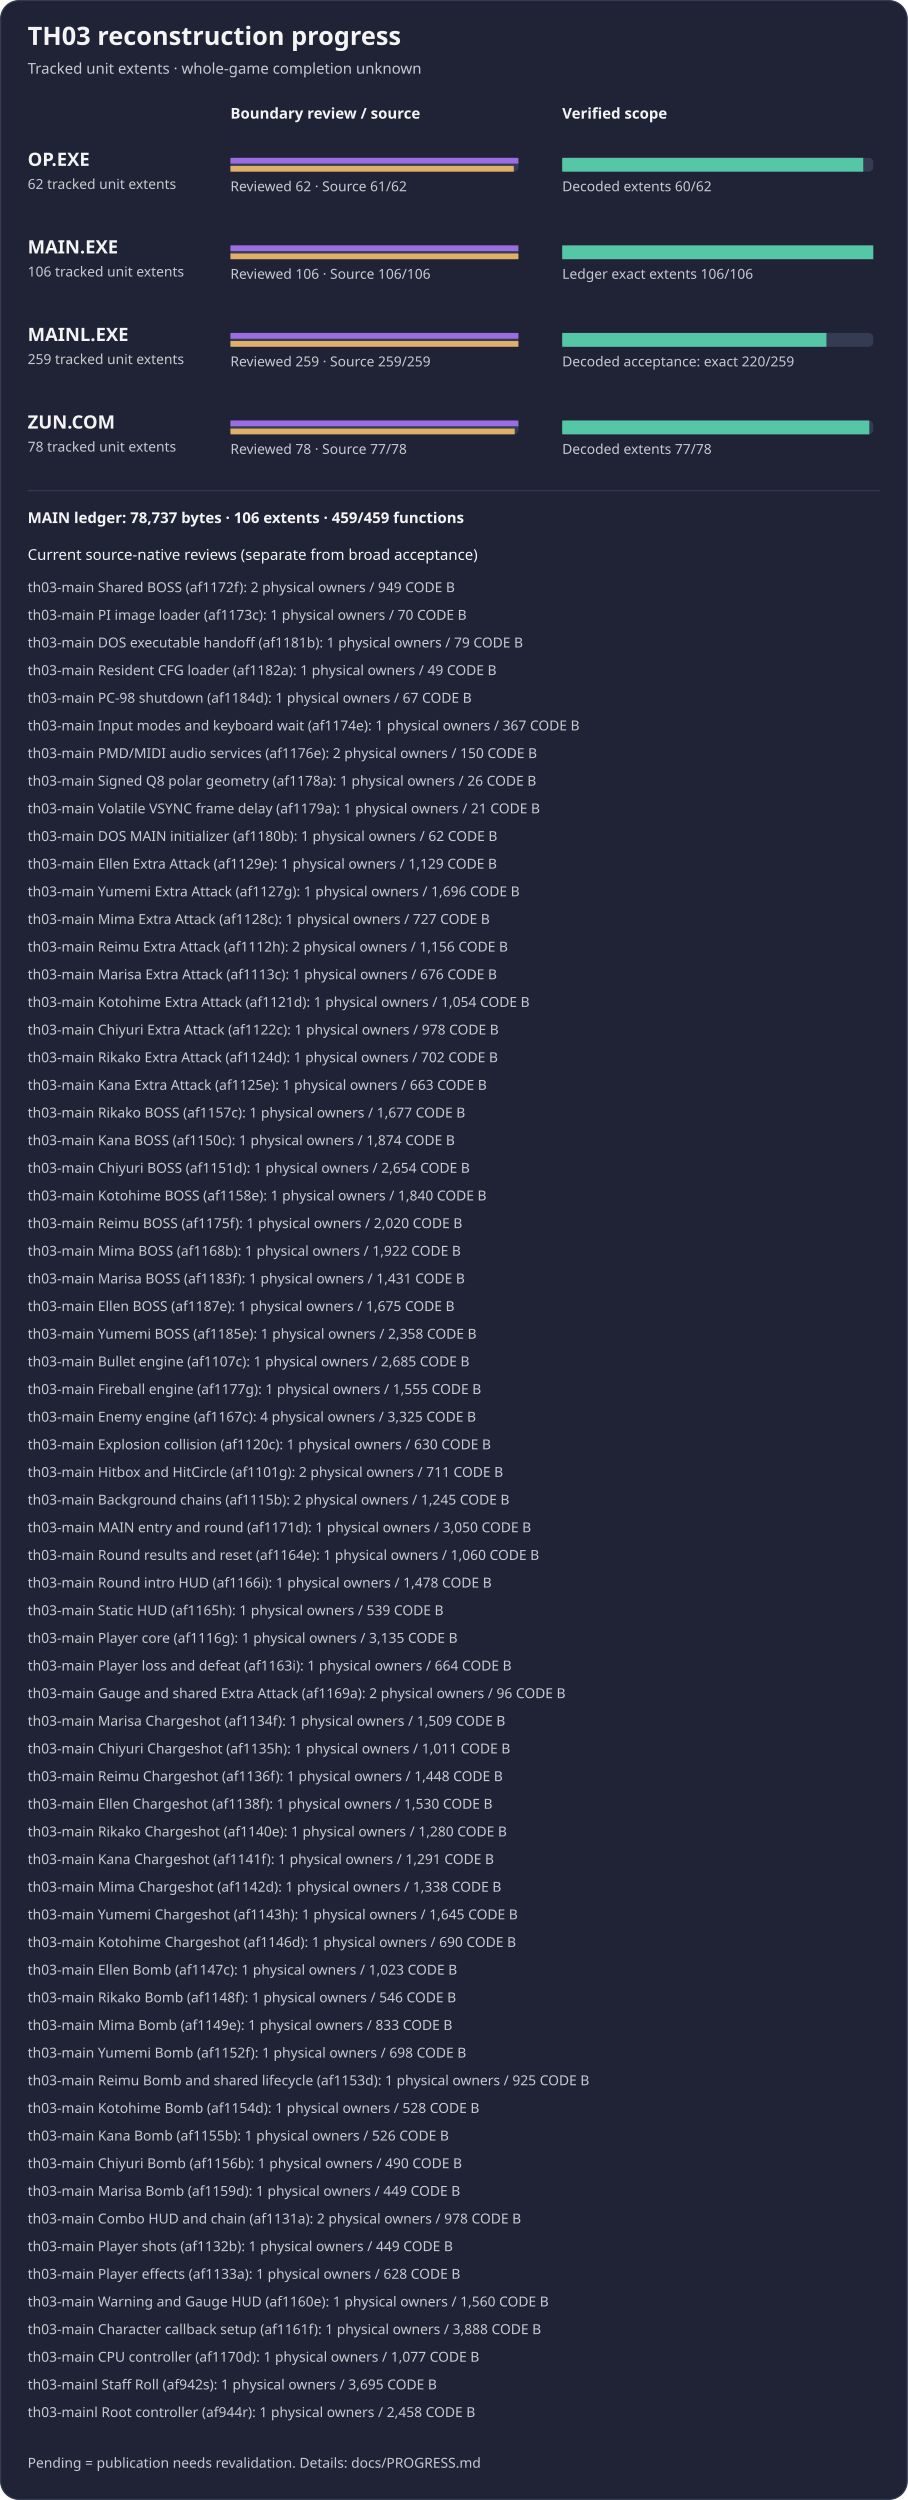
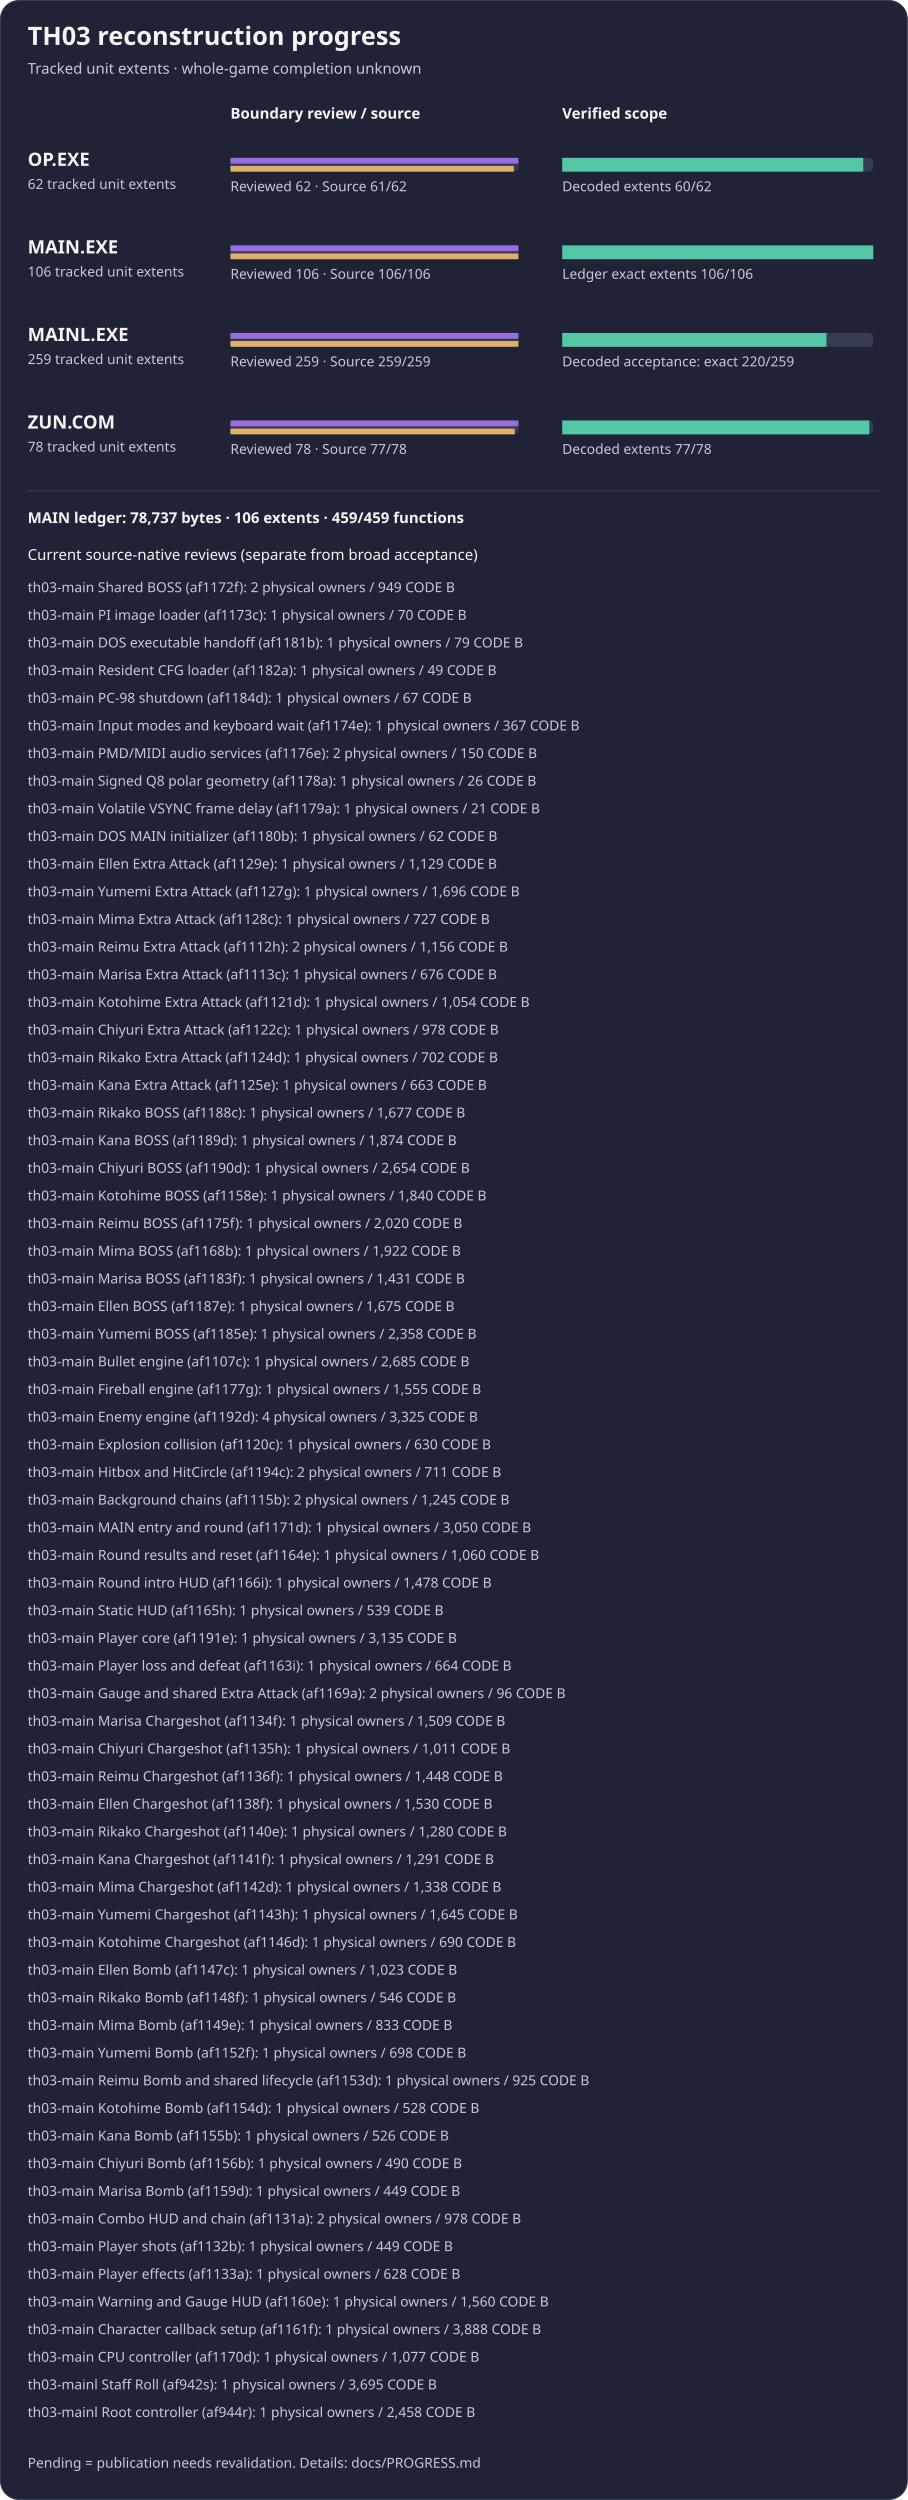
<svg xmlns="http://www.w3.org/2000/svg" width="788" height="2170" viewBox="0 0 788 2170" role="img" aria-label="TH03 reviewed subset reconstruction progress">
  <rect x="0.5" y="0.5" width="787" height="2169" rx="16" fill="#1f2335" stroke="#353b52" />
  <text x="24" y="39" fill="#f4f4f5" font-family="sans-serif" font-size="22" font-weight="600">TH03 reconstruction progress</text>
  <text x="24" y="64" fill="#c8cad2" font-family="sans-serif" font-size="13">Tracked unit extents · whole-game completion unknown</text>
  <text x="200" y="103" fill="#f4f4f5" font-family="sans-serif" font-size="13" font-weight="600">Boundary review / source</text>
  <text x="488" y="103" fill="#f4f4f5" font-family="sans-serif" font-size="13" font-weight="600">Verified scope</text>
  <g aria-label="OP.EXE bars count tracked unit extents, not functions; source-present is not exact">
    <text x="24" y="144" fill="#f4f4f5" font-family="sans-serif" font-size="16" font-weight="600">OP.EXE</text>
    <text x="24" y="164" fill="#c8cad2" font-family="sans-serif" font-size="12">62 tracked unit extents</text>
    <rect x="200" y="137" width="250" height="12" rx="4" fill="#353b52" />
    <rect x="488" y="137" width="270" height="12" rx="4" fill="#353b52" />
    <rect x="200" y="137" width="250.00" height="5" fill="#9b6de3" />
    <rect x="200" y="144" width="245.97" height="5" fill="#e0af68" />
    <rect x="488" y="137" width="261.29" height="12" fill="#55c7a6" />
    <text x="200" y="166" fill="#c8cad2" font-family="sans-serif" font-size="12">Reviewed 62 · Source 61/62</text>
    <text x="488" y="166" fill="#c8cad2" font-family="sans-serif" font-size="12">Decoded extents 60/62</text>
  </g>
  <g aria-label="MAIN.EXE bars count tracked unit extents, not functions; source-present is not exact">
    <text x="24" y="220" fill="#f4f4f5" font-family="sans-serif" font-size="16" font-weight="600">MAIN.EXE</text>
    <text x="24" y="240" fill="#c8cad2" font-family="sans-serif" font-size="12">106 tracked unit extents</text>
    <rect x="200" y="213" width="250" height="12" rx="4" fill="#353b52" />
    <rect x="488" y="213" width="270" height="12" rx="4" fill="#353b52" />
    <rect x="200" y="213" width="250.00" height="5" fill="#9b6de3" />
    <rect x="200" y="220" width="250.00" height="5" fill="#e0af68" />
    <rect x="488" y="213" width="270.00" height="12" fill="#55c7a6" />
    <text x="200" y="242" fill="#c8cad2" font-family="sans-serif" font-size="12">Reviewed 106 · Source 106/106</text>
    <text x="488" y="242" fill="#c8cad2" font-family="sans-serif" font-size="12">Ledger exact extents 106/106</text>
  </g>
  <g aria-label="MAINL bars count tracked unit extents, not functions; source-present is not exact">
    <text x="24" y="296" fill="#f4f4f5" font-family="sans-serif" font-size="16" font-weight="600">MAINL.EXE</text>
    <text x="24" y="316" fill="#c8cad2" font-family="sans-serif" font-size="12">259 tracked unit extents</text>
    <rect x="200" y="289" width="250" height="12" rx="4" fill="#353b52" />
    <rect x="488" y="289" width="270" height="12" rx="4" fill="#353b52" />
    <rect x="200" y="289" width="250.00" height="5" fill="#9b6de3" />
    <rect x="200" y="296" width="250.00" height="5" fill="#e0af68" />
    <rect x="488" y="289" width="229.34" height="12" fill="#55c7a6" />
    <text x="200" y="318" fill="#c8cad2" font-family="sans-serif" font-size="12">Reviewed 259 · Source 259/259</text>
    <text x="488" y="318" fill="#c8cad2" font-family="sans-serif" font-size="12">Decoded acceptance: exact 220/259</text>
  </g>
  <g aria-label="ZUN.COM bars count tracked unit extents, not functions; source-present is not exact">
    <text x="24" y="372" fill="#f4f4f5" font-family="sans-serif" font-size="16" font-weight="600">ZUN.COM</text>
    <text x="24" y="392" fill="#c8cad2" font-family="sans-serif" font-size="12">78 tracked unit extents</text>
    <rect x="200" y="365" width="250" height="12" rx="4" fill="#353b52" />
    <rect x="488" y="365" width="270" height="12" rx="4" fill="#353b52" />
    <rect x="200" y="365" width="250.00" height="5" fill="#9b6de3" />
    <rect x="200" y="372" width="246.79" height="5" fill="#e0af68" />
    <rect x="488" y="365" width="266.54" height="12" fill="#55c7a6" />
    <text x="200" y="394" fill="#c8cad2" font-family="sans-serif" font-size="12">Reviewed 78 · Source 77/78</text>
    <text x="488" y="394" fill="#c8cad2" font-family="sans-serif" font-size="12">Decoded extents 77/78</text>
  </g>
  <path d="M24 426 H764" stroke="#353b52" />
  <text x="24" y="454" fill="#f4f4f5" font-family="sans-serif" font-size="13" font-weight="600">MAIN ledger: 78,737 bytes · 106 extents · 459/459 functions</text>
  <text x="24" y="486" fill="#f4f4f5" font-family="sans-serif" font-size="13">Current source-native reviews (separate from broad acceptance)</text>
  <text x="24" y="514" fill="#c8cad2" font-family="sans-serif" font-size="12">th03-main Shared BOSS (af1172f): 2 physical owners / 949 CODE B</text>
  <text x="24" y="538" fill="#c8cad2" font-family="sans-serif" font-size="12">th03-main PI image loader (af1173c): 1 physical owners / 70 CODE B</text>
  <text x="24" y="562" fill="#c8cad2" font-family="sans-serif" font-size="12">th03-main DOS executable handoff (af1181b): 1 physical owners / 79 CODE B</text>
  <text x="24" y="586" fill="#c8cad2" font-family="sans-serif" font-size="12">th03-main Resident CFG loader (af1182a): 1 physical owners / 49 CODE B</text>
  <text x="24" y="610" fill="#c8cad2" font-family="sans-serif" font-size="12">th03-main PC-98 shutdown (af1184d): 1 physical owners / 67 CODE B</text>
  <text x="24" y="634" fill="#c8cad2" font-family="sans-serif" font-size="12">th03-main Input modes and keyboard wait (af1174e): 1 physical owners / 367 CODE B</text>
  <text x="24" y="658" fill="#c8cad2" font-family="sans-serif" font-size="12">th03-main PMD/MIDI audio services (af1176e): 2 physical owners / 150 CODE B</text>
  <text x="24" y="682" fill="#c8cad2" font-family="sans-serif" font-size="12">th03-main Signed Q8 polar geometry (af1178a): 1 physical owners / 26 CODE B</text>
  <text x="24" y="706" fill="#c8cad2" font-family="sans-serif" font-size="12">th03-main Volatile VSYNC frame delay (af1179a): 1 physical owners / 21 CODE B</text>
  <text x="24" y="730" fill="#c8cad2" font-family="sans-serif" font-size="12">th03-main DOS MAIN initializer (af1180b): 1 physical owners / 62 CODE B</text>
  <text x="24" y="754" fill="#c8cad2" font-family="sans-serif" font-size="12">th03-main Ellen Extra Attack (af1129e): 1 physical owners / 1,129 CODE B</text>
  <text x="24" y="778" fill="#c8cad2" font-family="sans-serif" font-size="12">th03-main Yumemi Extra Attack (af1127g): 1 physical owners / 1,696 CODE B</text>
  <text x="24" y="802" fill="#c8cad2" font-family="sans-serif" font-size="12">th03-main Mima Extra Attack (af1128c): 1 physical owners / 727 CODE B</text>
  <text x="24" y="826" fill="#c8cad2" font-family="sans-serif" font-size="12">th03-main Reimu Extra Attack (af1112h): 2 physical owners / 1,156 CODE B</text>
  <text x="24" y="850" fill="#c8cad2" font-family="sans-serif" font-size="12">th03-main Marisa Extra Attack (af1113c): 1 physical owners / 676 CODE B</text>
  <text x="24" y="874" fill="#c8cad2" font-family="sans-serif" font-size="12">th03-main Kotohime Extra Attack (af1121d): 1 physical owners / 1,054 CODE B</text>
  <text x="24" y="898" fill="#c8cad2" font-family="sans-serif" font-size="12">th03-main Chiyuri Extra Attack (af1122c): 1 physical owners / 978 CODE B</text>
  <text x="24" y="922" fill="#c8cad2" font-family="sans-serif" font-size="12">th03-main Rikako Extra Attack (af1124d): 1 physical owners / 702 CODE B</text>
  <text x="24" y="946" fill="#c8cad2" font-family="sans-serif" font-size="12">th03-main Kana Extra Attack (af1125e): 1 physical owners / 663 CODE B</text>
-   <text x="24" y="970" fill="#c8cad2" font-family="sans-serif" font-size="12">th03-main Rikako BOSS (af1157c): 1 physical owners / 1,677 CODE B</text>
-   <text x="24" y="994" fill="#c8cad2" font-family="sans-serif" font-size="12">th03-main Kana BOSS (af1150c): 1 physical owners / 1,874 CODE B</text>
-   <text x="24" y="1018" fill="#c8cad2" font-family="sans-serif" font-size="12">th03-main Chiyuri BOSS (af1151d): 1 physical owners / 2,654 CODE B</text>
+   <text x="24" y="970" fill="#c8cad2" font-family="sans-serif" font-size="12">th03-main Rikako BOSS (af1188c): 1 physical owners / 1,677 CODE B</text>
+   <text x="24" y="994" fill="#c8cad2" font-family="sans-serif" font-size="12">th03-main Kana BOSS (af1189d): 1 physical owners / 1,874 CODE B</text>
+   <text x="24" y="1018" fill="#c8cad2" font-family="sans-serif" font-size="12">th03-main Chiyuri BOSS (af1190d): 1 physical owners / 2,654 CODE B</text>
  <text x="24" y="1042" fill="#c8cad2" font-family="sans-serif" font-size="12">th03-main Kotohime BOSS (af1158e): 1 physical owners / 1,840 CODE B</text>
  <text x="24" y="1066" fill="#c8cad2" font-family="sans-serif" font-size="12">th03-main Reimu BOSS (af1175f): 1 physical owners / 2,020 CODE B</text>
  <text x="24" y="1090" fill="#c8cad2" font-family="sans-serif" font-size="12">th03-main Mima BOSS (af1168b): 1 physical owners / 1,922 CODE B</text>
  <text x="24" y="1114" fill="#c8cad2" font-family="sans-serif" font-size="12">th03-main Marisa BOSS (af1183f): 1 physical owners / 1,431 CODE B</text>
  <text x="24" y="1138" fill="#c8cad2" font-family="sans-serif" font-size="12">th03-main Ellen BOSS (af1187e): 1 physical owners / 1,675 CODE B</text>
  <text x="24" y="1162" fill="#c8cad2" font-family="sans-serif" font-size="12">th03-main Yumemi BOSS (af1185e): 1 physical owners / 2,358 CODE B</text>
  <text x="24" y="1186" fill="#c8cad2" font-family="sans-serif" font-size="12">th03-main Bullet engine (af1107c): 1 physical owners / 2,685 CODE B</text>
  <text x="24" y="1210" fill="#c8cad2" font-family="sans-serif" font-size="12">th03-main Fireball engine (af1177g): 1 physical owners / 1,555 CODE B</text>
-   <text x="24" y="1234" fill="#c8cad2" font-family="sans-serif" font-size="12">th03-main Enemy engine (af1167c): 4 physical owners / 3,325 CODE B</text>
+   <text x="24" y="1234" fill="#c8cad2" font-family="sans-serif" font-size="12">th03-main Enemy engine (af1192d): 4 physical owners / 3,325 CODE B</text>
  <text x="24" y="1258" fill="#c8cad2" font-family="sans-serif" font-size="12">th03-main Explosion collision (af1120c): 1 physical owners / 630 CODE B</text>
-   <text x="24" y="1282" fill="#c8cad2" font-family="sans-serif" font-size="12">th03-main Hitbox and HitCircle (af1101g): 2 physical owners / 711 CODE B</text>
+   <text x="24" y="1282" fill="#c8cad2" font-family="sans-serif" font-size="12">th03-main Hitbox and HitCircle (af1194c): 2 physical owners / 711 CODE B</text>
  <text x="24" y="1306" fill="#c8cad2" font-family="sans-serif" font-size="12">th03-main Background chains (af1115b): 2 physical owners / 1,245 CODE B</text>
  <text x="24" y="1330" fill="#c8cad2" font-family="sans-serif" font-size="12">th03-main MAIN entry and round (af1171d): 1 physical owners / 3,050 CODE B</text>
  <text x="24" y="1354" fill="#c8cad2" font-family="sans-serif" font-size="12">th03-main Round results and reset (af1164e): 1 physical owners / 1,060 CODE B</text>
  <text x="24" y="1378" fill="#c8cad2" font-family="sans-serif" font-size="12">th03-main Round intro HUD (af1166i): 1 physical owners / 1,478 CODE B</text>
  <text x="24" y="1402" fill="#c8cad2" font-family="sans-serif" font-size="12">th03-main Static HUD (af1165h): 1 physical owners / 539 CODE B</text>
-   <text x="24" y="1426" fill="#c8cad2" font-family="sans-serif" font-size="12">th03-main Player core (af1116g): 1 physical owners / 3,135 CODE B</text>
+   <text x="24" y="1426" fill="#c8cad2" font-family="sans-serif" font-size="12">th03-main Player core (af1191e): 1 physical owners / 3,135 CODE B</text>
  <text x="24" y="1450" fill="#c8cad2" font-family="sans-serif" font-size="12">th03-main Player loss and defeat (af1163i): 1 physical owners / 664 CODE B</text>
  <text x="24" y="1474" fill="#c8cad2" font-family="sans-serif" font-size="12">th03-main Gauge and shared Extra Attack (af1169a): 2 physical owners / 96 CODE B</text>
  <text x="24" y="1498" fill="#c8cad2" font-family="sans-serif" font-size="12">th03-main Marisa Chargeshot (af1134f): 1 physical owners / 1,509 CODE B</text>
  <text x="24" y="1522" fill="#c8cad2" font-family="sans-serif" font-size="12">th03-main Chiyuri Chargeshot (af1135h): 1 physical owners / 1,011 CODE B</text>
  <text x="24" y="1546" fill="#c8cad2" font-family="sans-serif" font-size="12">th03-main Reimu Chargeshot (af1136f): 1 physical owners / 1,448 CODE B</text>
  <text x="24" y="1570" fill="#c8cad2" font-family="sans-serif" font-size="12">th03-main Ellen Chargeshot (af1138f): 1 physical owners / 1,530 CODE B</text>
  <text x="24" y="1594" fill="#c8cad2" font-family="sans-serif" font-size="12">th03-main Rikako Chargeshot (af1140e): 1 physical owners / 1,280 CODE B</text>
  <text x="24" y="1618" fill="#c8cad2" font-family="sans-serif" font-size="12">th03-main Kana Chargeshot (af1141f): 1 physical owners / 1,291 CODE B</text>
  <text x="24" y="1642" fill="#c8cad2" font-family="sans-serif" font-size="12">th03-main Mima Chargeshot (af1142d): 1 physical owners / 1,338 CODE B</text>
  <text x="24" y="1666" fill="#c8cad2" font-family="sans-serif" font-size="12">th03-main Yumemi Chargeshot (af1143h): 1 physical owners / 1,645 CODE B</text>
  <text x="24" y="1690" fill="#c8cad2" font-family="sans-serif" font-size="12">th03-main Kotohime Chargeshot (af1146d): 1 physical owners / 690 CODE B</text>
  <text x="24" y="1714" fill="#c8cad2" font-family="sans-serif" font-size="12">th03-main Ellen Bomb (af1147c): 1 physical owners / 1,023 CODE B</text>
  <text x="24" y="1738" fill="#c8cad2" font-family="sans-serif" font-size="12">th03-main Rikako Bomb (af1148f): 1 physical owners / 546 CODE B</text>
  <text x="24" y="1762" fill="#c8cad2" font-family="sans-serif" font-size="12">th03-main Mima Bomb (af1149e): 1 physical owners / 833 CODE B</text>
  <text x="24" y="1786" fill="#c8cad2" font-family="sans-serif" font-size="12">th03-main Yumemi Bomb (af1152f): 1 physical owners / 698 CODE B</text>
  <text x="24" y="1810" fill="#c8cad2" font-family="sans-serif" font-size="12">th03-main Reimu Bomb and shared lifecycle (af1153d): 1 physical owners / 925 CODE B</text>
  <text x="24" y="1834" fill="#c8cad2" font-family="sans-serif" font-size="12">th03-main Kotohime Bomb (af1154d): 1 physical owners / 528 CODE B</text>
  <text x="24" y="1858" fill="#c8cad2" font-family="sans-serif" font-size="12">th03-main Kana Bomb (af1155b): 1 physical owners / 526 CODE B</text>
  <text x="24" y="1882" fill="#c8cad2" font-family="sans-serif" font-size="12">th03-main Chiyuri Bomb (af1156b): 1 physical owners / 490 CODE B</text>
  <text x="24" y="1906" fill="#c8cad2" font-family="sans-serif" font-size="12">th03-main Marisa Bomb (af1159d): 1 physical owners / 449 CODE B</text>
  <text x="24" y="1930" fill="#c8cad2" font-family="sans-serif" font-size="12">th03-main Combo HUD and chain (af1131a): 2 physical owners / 978 CODE B</text>
  <text x="24" y="1954" fill="#c8cad2" font-family="sans-serif" font-size="12">th03-main Player shots (af1132b): 1 physical owners / 449 CODE B</text>
  <text x="24" y="1978" fill="#c8cad2" font-family="sans-serif" font-size="12">th03-main Player effects (af1133a): 1 physical owners / 628 CODE B</text>
  <text x="24" y="2002" fill="#c8cad2" font-family="sans-serif" font-size="12">th03-main Warning and Gauge HUD (af1160e): 1 physical owners / 1,560 CODE B</text>
  <text x="24" y="2026" fill="#c8cad2" font-family="sans-serif" font-size="12">th03-main Character callback setup (af1161f): 1 physical owners / 3,888 CODE B</text>
  <text x="24" y="2050" fill="#c8cad2" font-family="sans-serif" font-size="12">th03-main CPU controller (af1170d): 1 physical owners / 1,077 CODE B</text>
  <text x="24" y="2074" fill="#c8cad2" font-family="sans-serif" font-size="12">th03-mainl Staff Roll (af942s): 1 physical owners / 3,695 CODE B</text>
  <text x="24" y="2098" fill="#c8cad2" font-family="sans-serif" font-size="12">th03-mainl Root controller (af944r): 1 physical owners / 2,458 CODE B</text>
  <text x="24" y="2142" fill="#c8cad2" font-family="sans-serif" font-size="12">Pending = publication needs revalidation. Details: docs/PROGRESS.md</text>
</svg>
